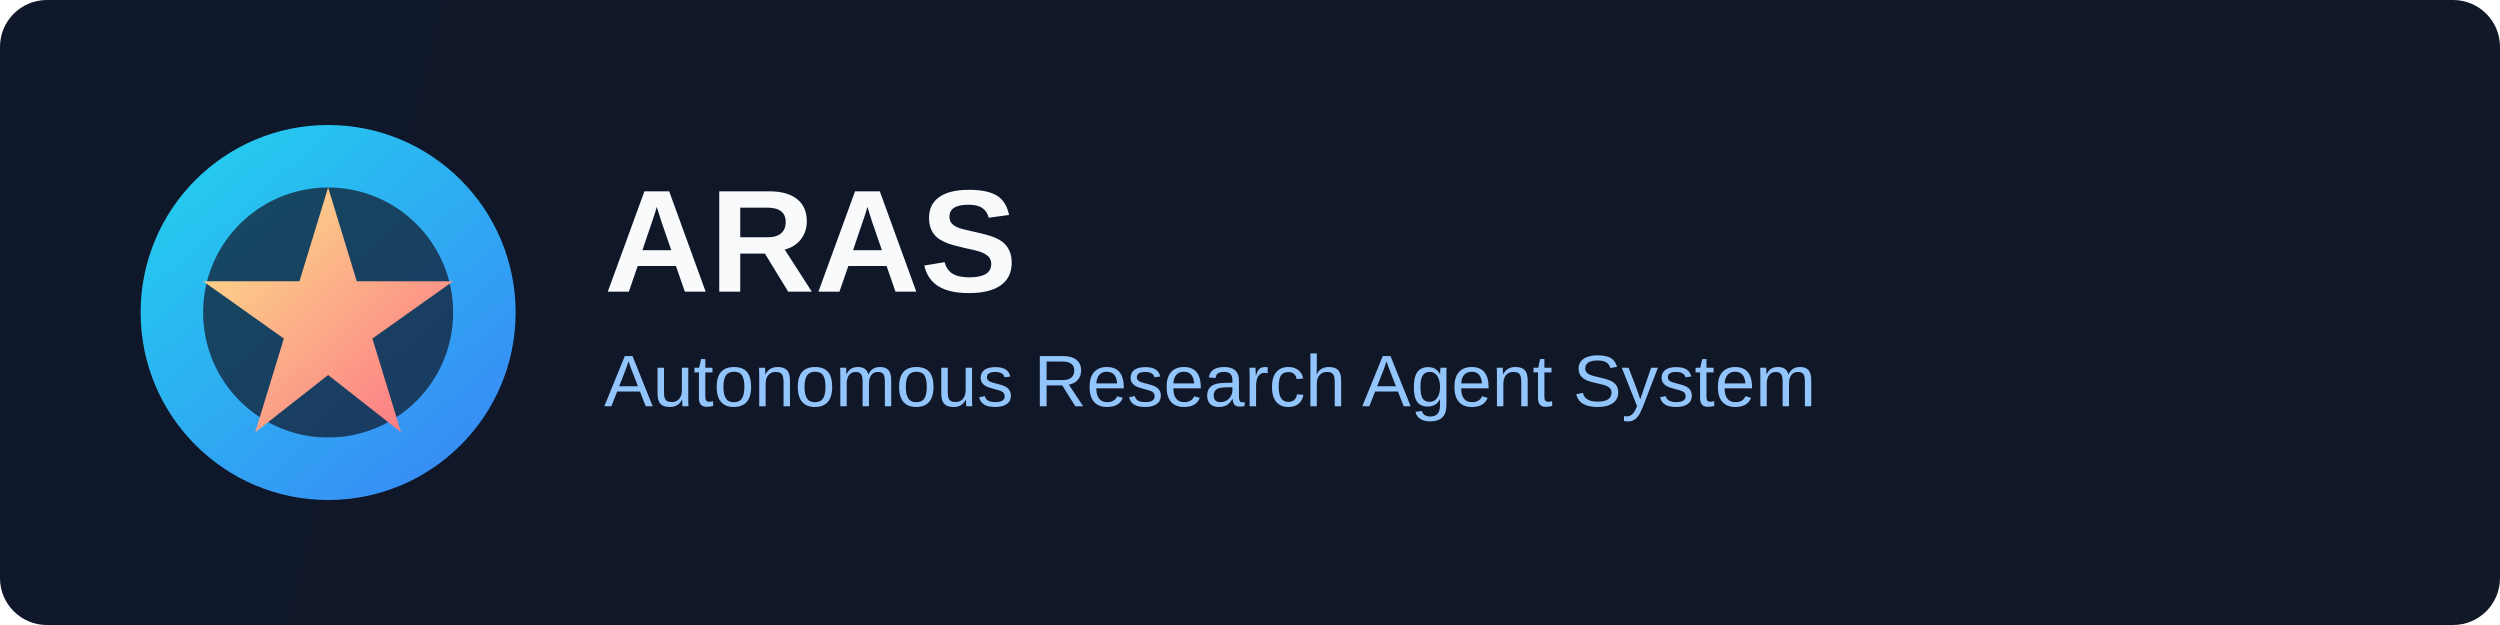
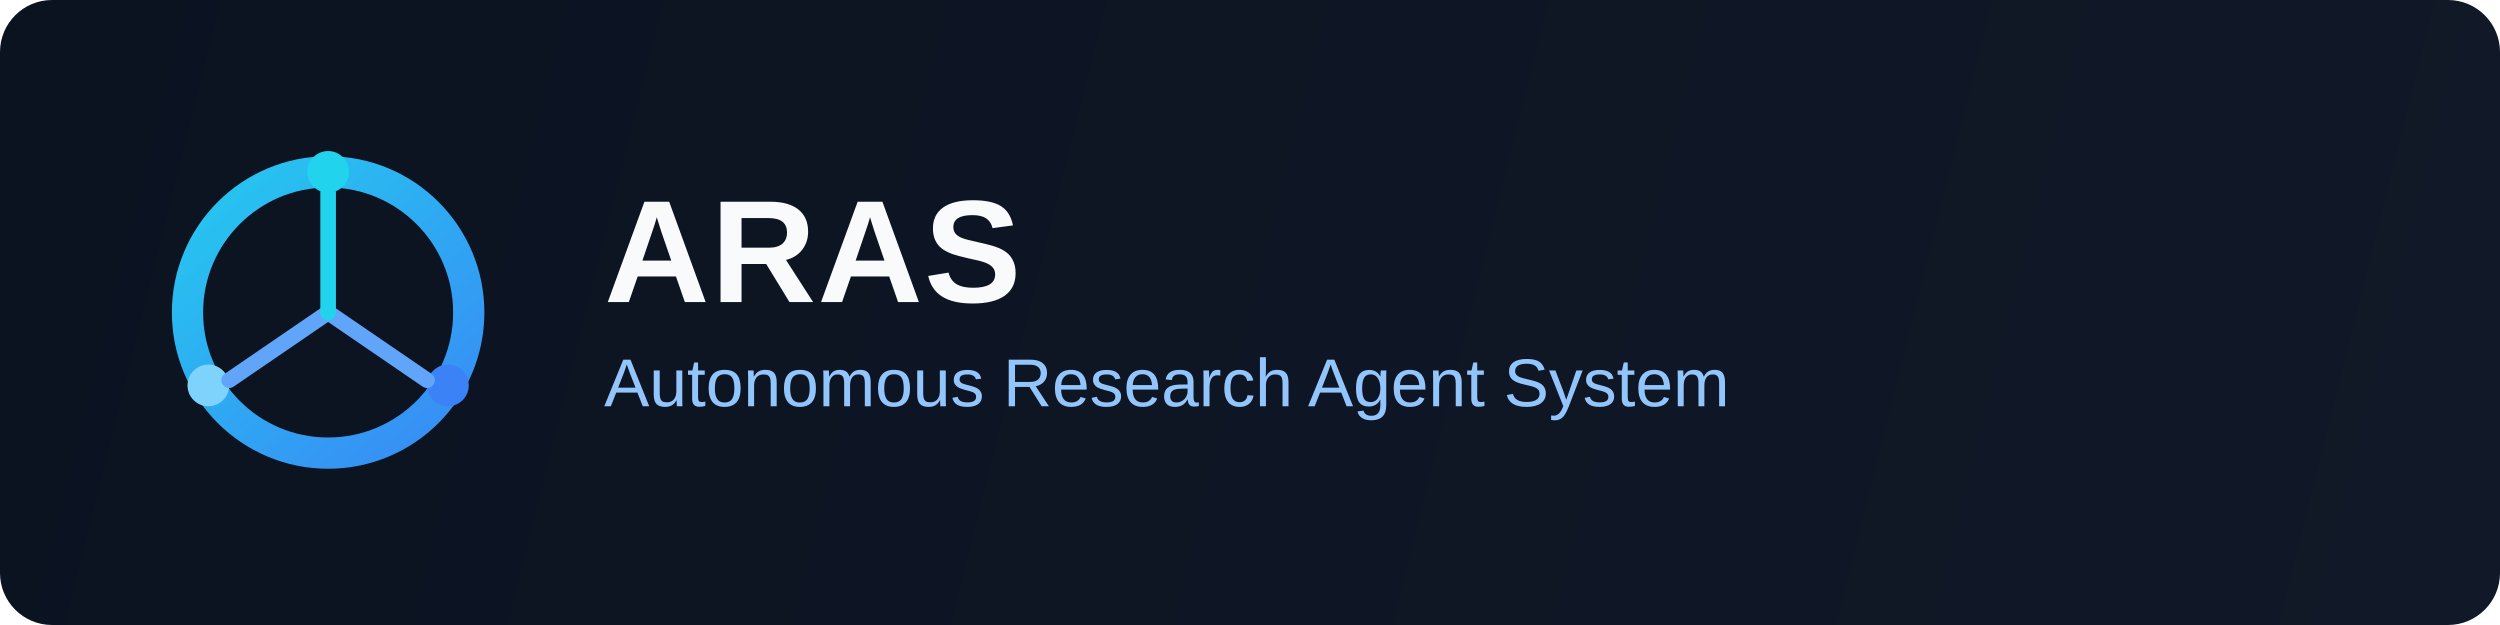
<svg xmlns="http://www.w3.org/2000/svg" width="960" height="240" viewBox="0 0 960 240" fill="none" role="img" aria-label="ARAS logo">
  <defs>
    <linearGradient id="bg" x1="0" y1="0" x2="960" y2="240" gradientUnits="userSpaceOnUse">
-       <stop stop-color="#0F172A" />
+       <stop stop-color="#0B1220" />
      <stop offset="1" stop-color="#111827" />
    </linearGradient>
-     <linearGradient id="orb" x1="64" y1="44" x2="196" y2="196" gradientUnits="userSpaceOnUse">
+     <linearGradient id="accent" x1="64" y1="40" x2="190" y2="190" gradientUnits="userSpaceOnUse">
      <stop stop-color="#22D3EE" />
      <stop offset="1" stop-color="#3B82F6" />
    </linearGradient>
-     <linearGradient id="spark" x1="0" y1="0" x2="1" y2="1">
-       <stop stop-color="#FDE68A" />
-       <stop offset="1" stop-color="#FB7185" />
-     </linearGradient>
  </defs>
-   <rect x="0" y="0" width="960" height="240" rx="18" fill="url(#bg)" />
-   <circle cx="126" cy="120" r="72" fill="url(#orb)" />
-   <circle cx="126" cy="120" r="48" fill="#0F172A" opacity="0.72" />
-   <path d="M126 72L137 108L174 108L143 130L154 166L126 144L98 166L109 130L78 108L115 108L126 72Z" fill="url(#spark)" />
-   <text x="232" y="112" fill="#F8FAFC" font-family="Segoe UI, Arial, sans-serif" font-size="56" font-weight="700">ARAS</text>
-   <text x="232" y="156" fill="#93C5FD" font-family="Segoe UI, Arial, sans-serif" font-size="28" font-weight="500">Autonomous Research Agent System</text>
+   <rect x="0" y="0" width="960" height="240" rx="20" fill="url(#bg)" />
+   <circle cx="126" cy="120" r="54" stroke="url(#accent)" stroke-width="12" />
+   <circle cx="126" cy="66" r="8" fill="#22D3EE" />
+   <circle cx="172" cy="148" r="8" fill="#3B82F6" />
+   <circle cx="80" cy="148" r="8" fill="#7DD3FC" />
+   <path d="M88 146L126 120L164 146" stroke="#60A5FA" stroke-width="6" stroke-linecap="round" />
+   <path d="M126 120L126 74" stroke="#22D3EE" stroke-width="6" stroke-linecap="round" />
+   <text x="232" y="116" fill="#F8FAFC" font-family="Segoe UI, Arial, sans-serif" font-size="56" font-weight="700" letter-spacing="0.5">ARAS</text>
+   <text x="232" y="156" fill="#93C5FD" font-family="Segoe UI, Arial, sans-serif" font-size="26" font-weight="500">Autonomous Research Agent System</text>
</svg>
